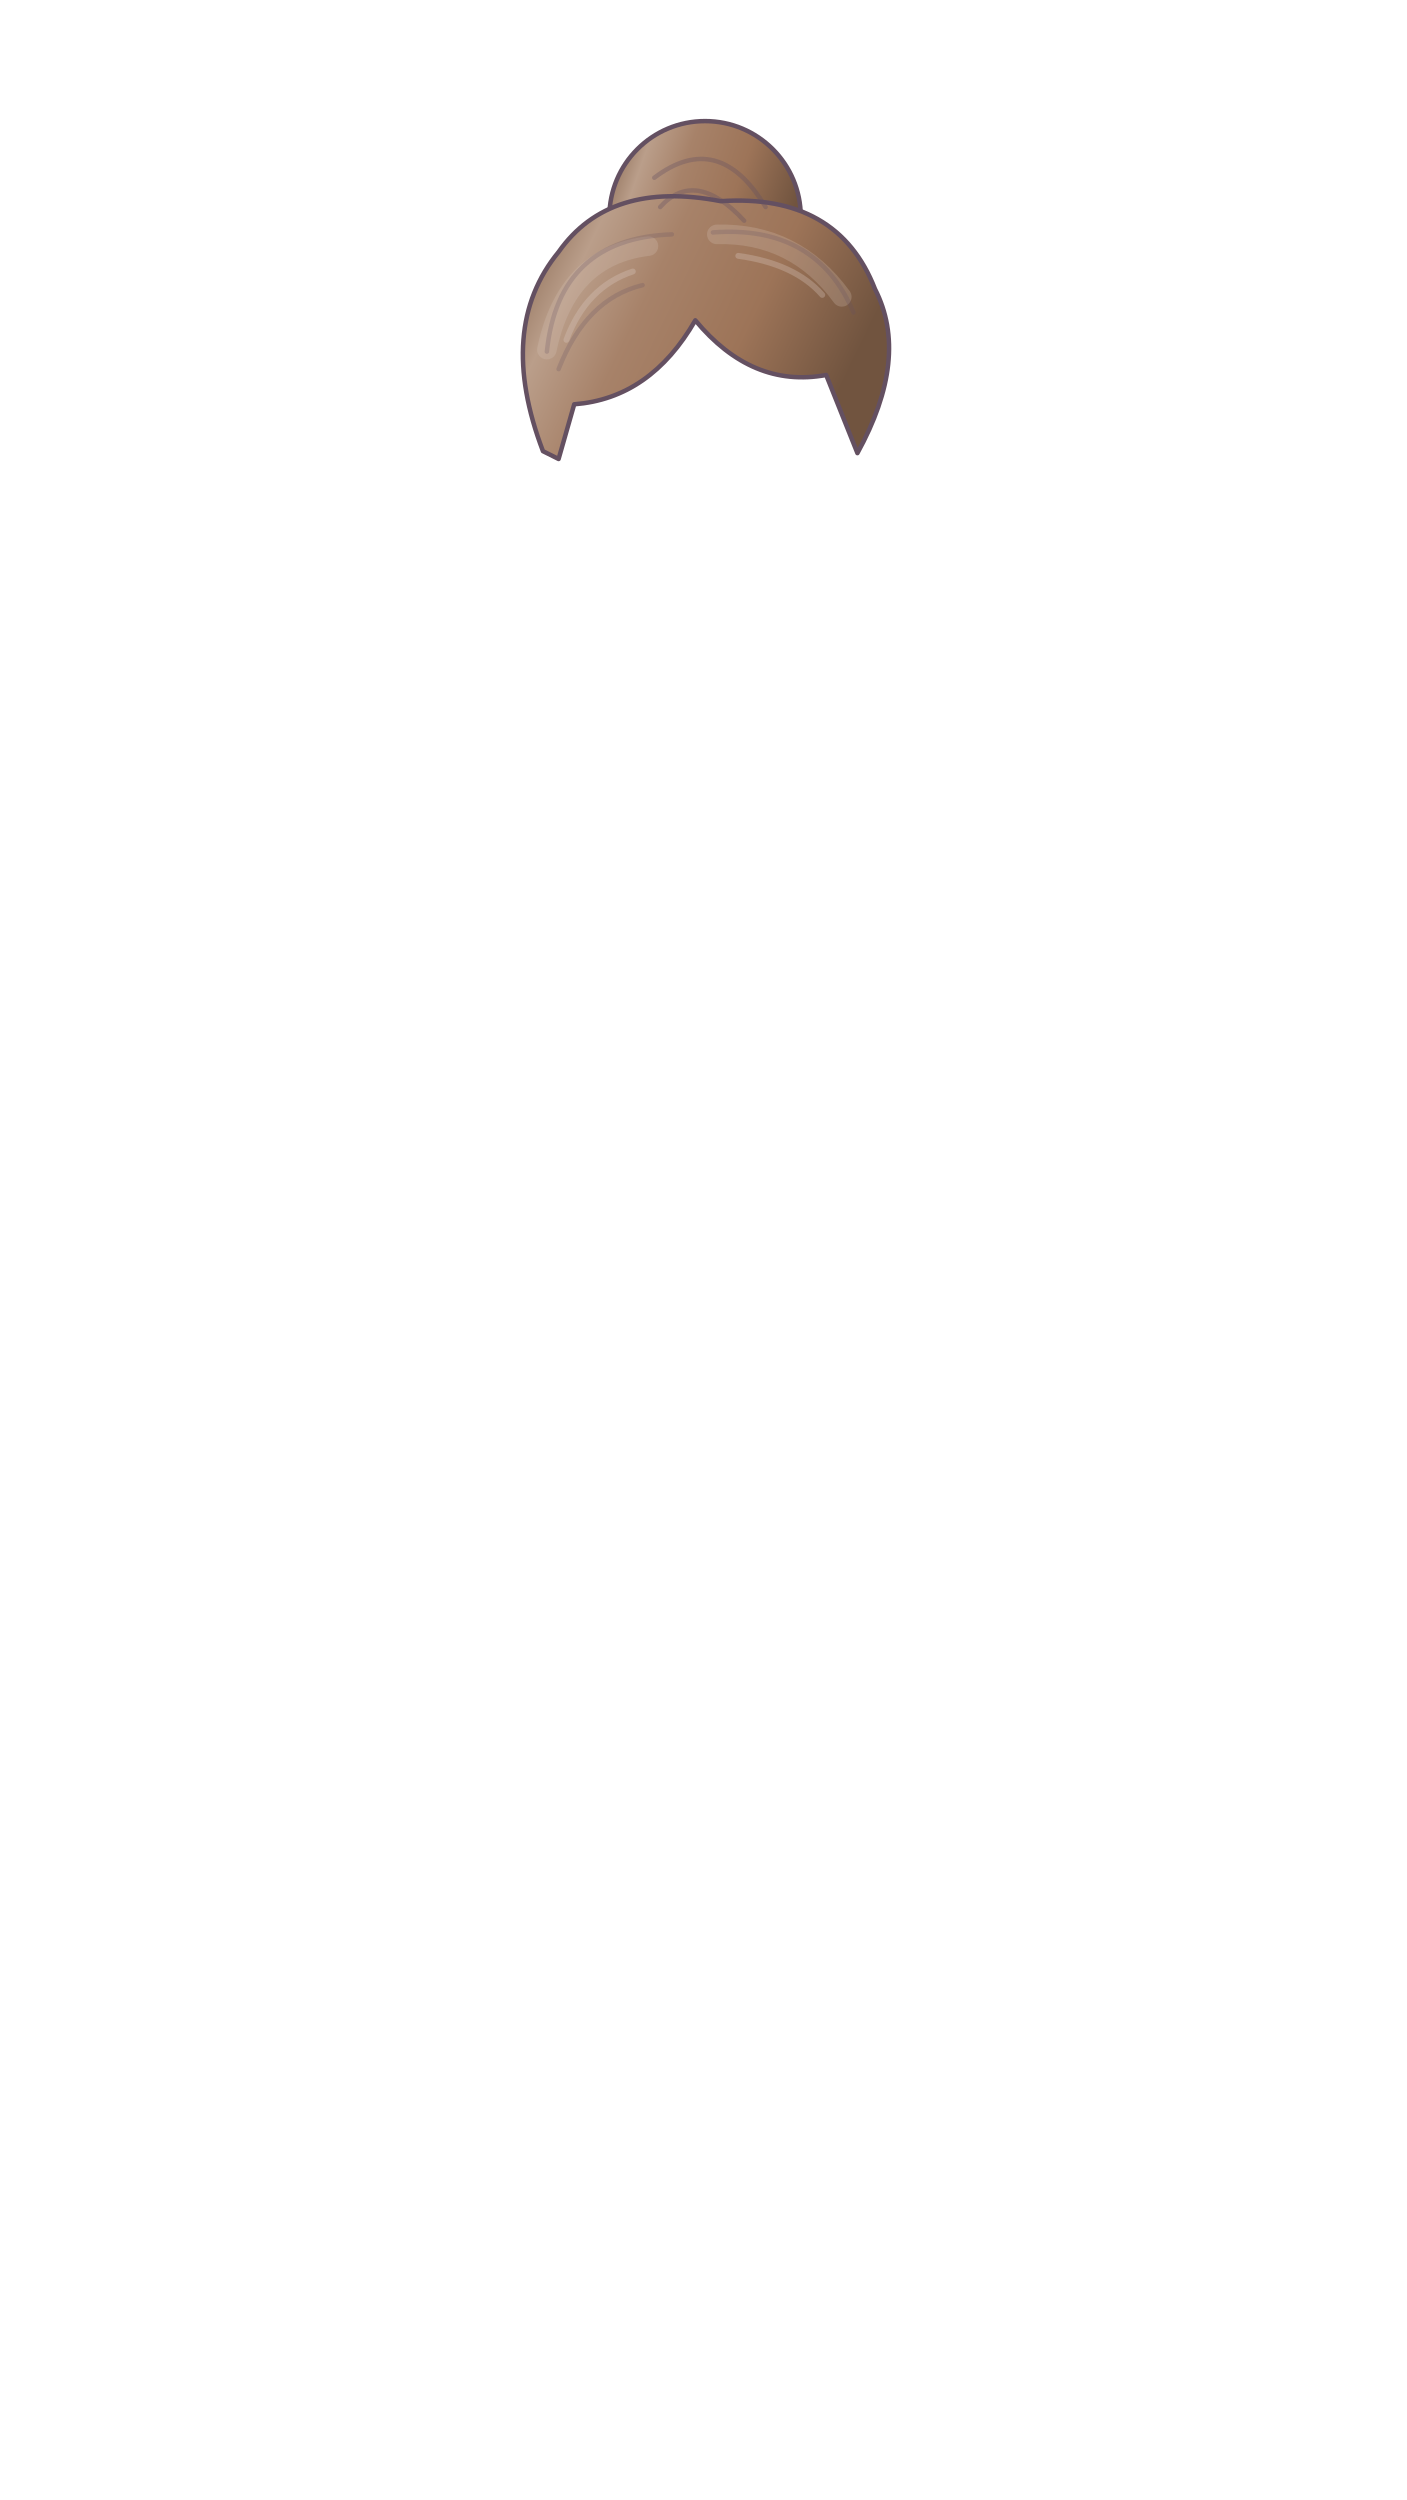
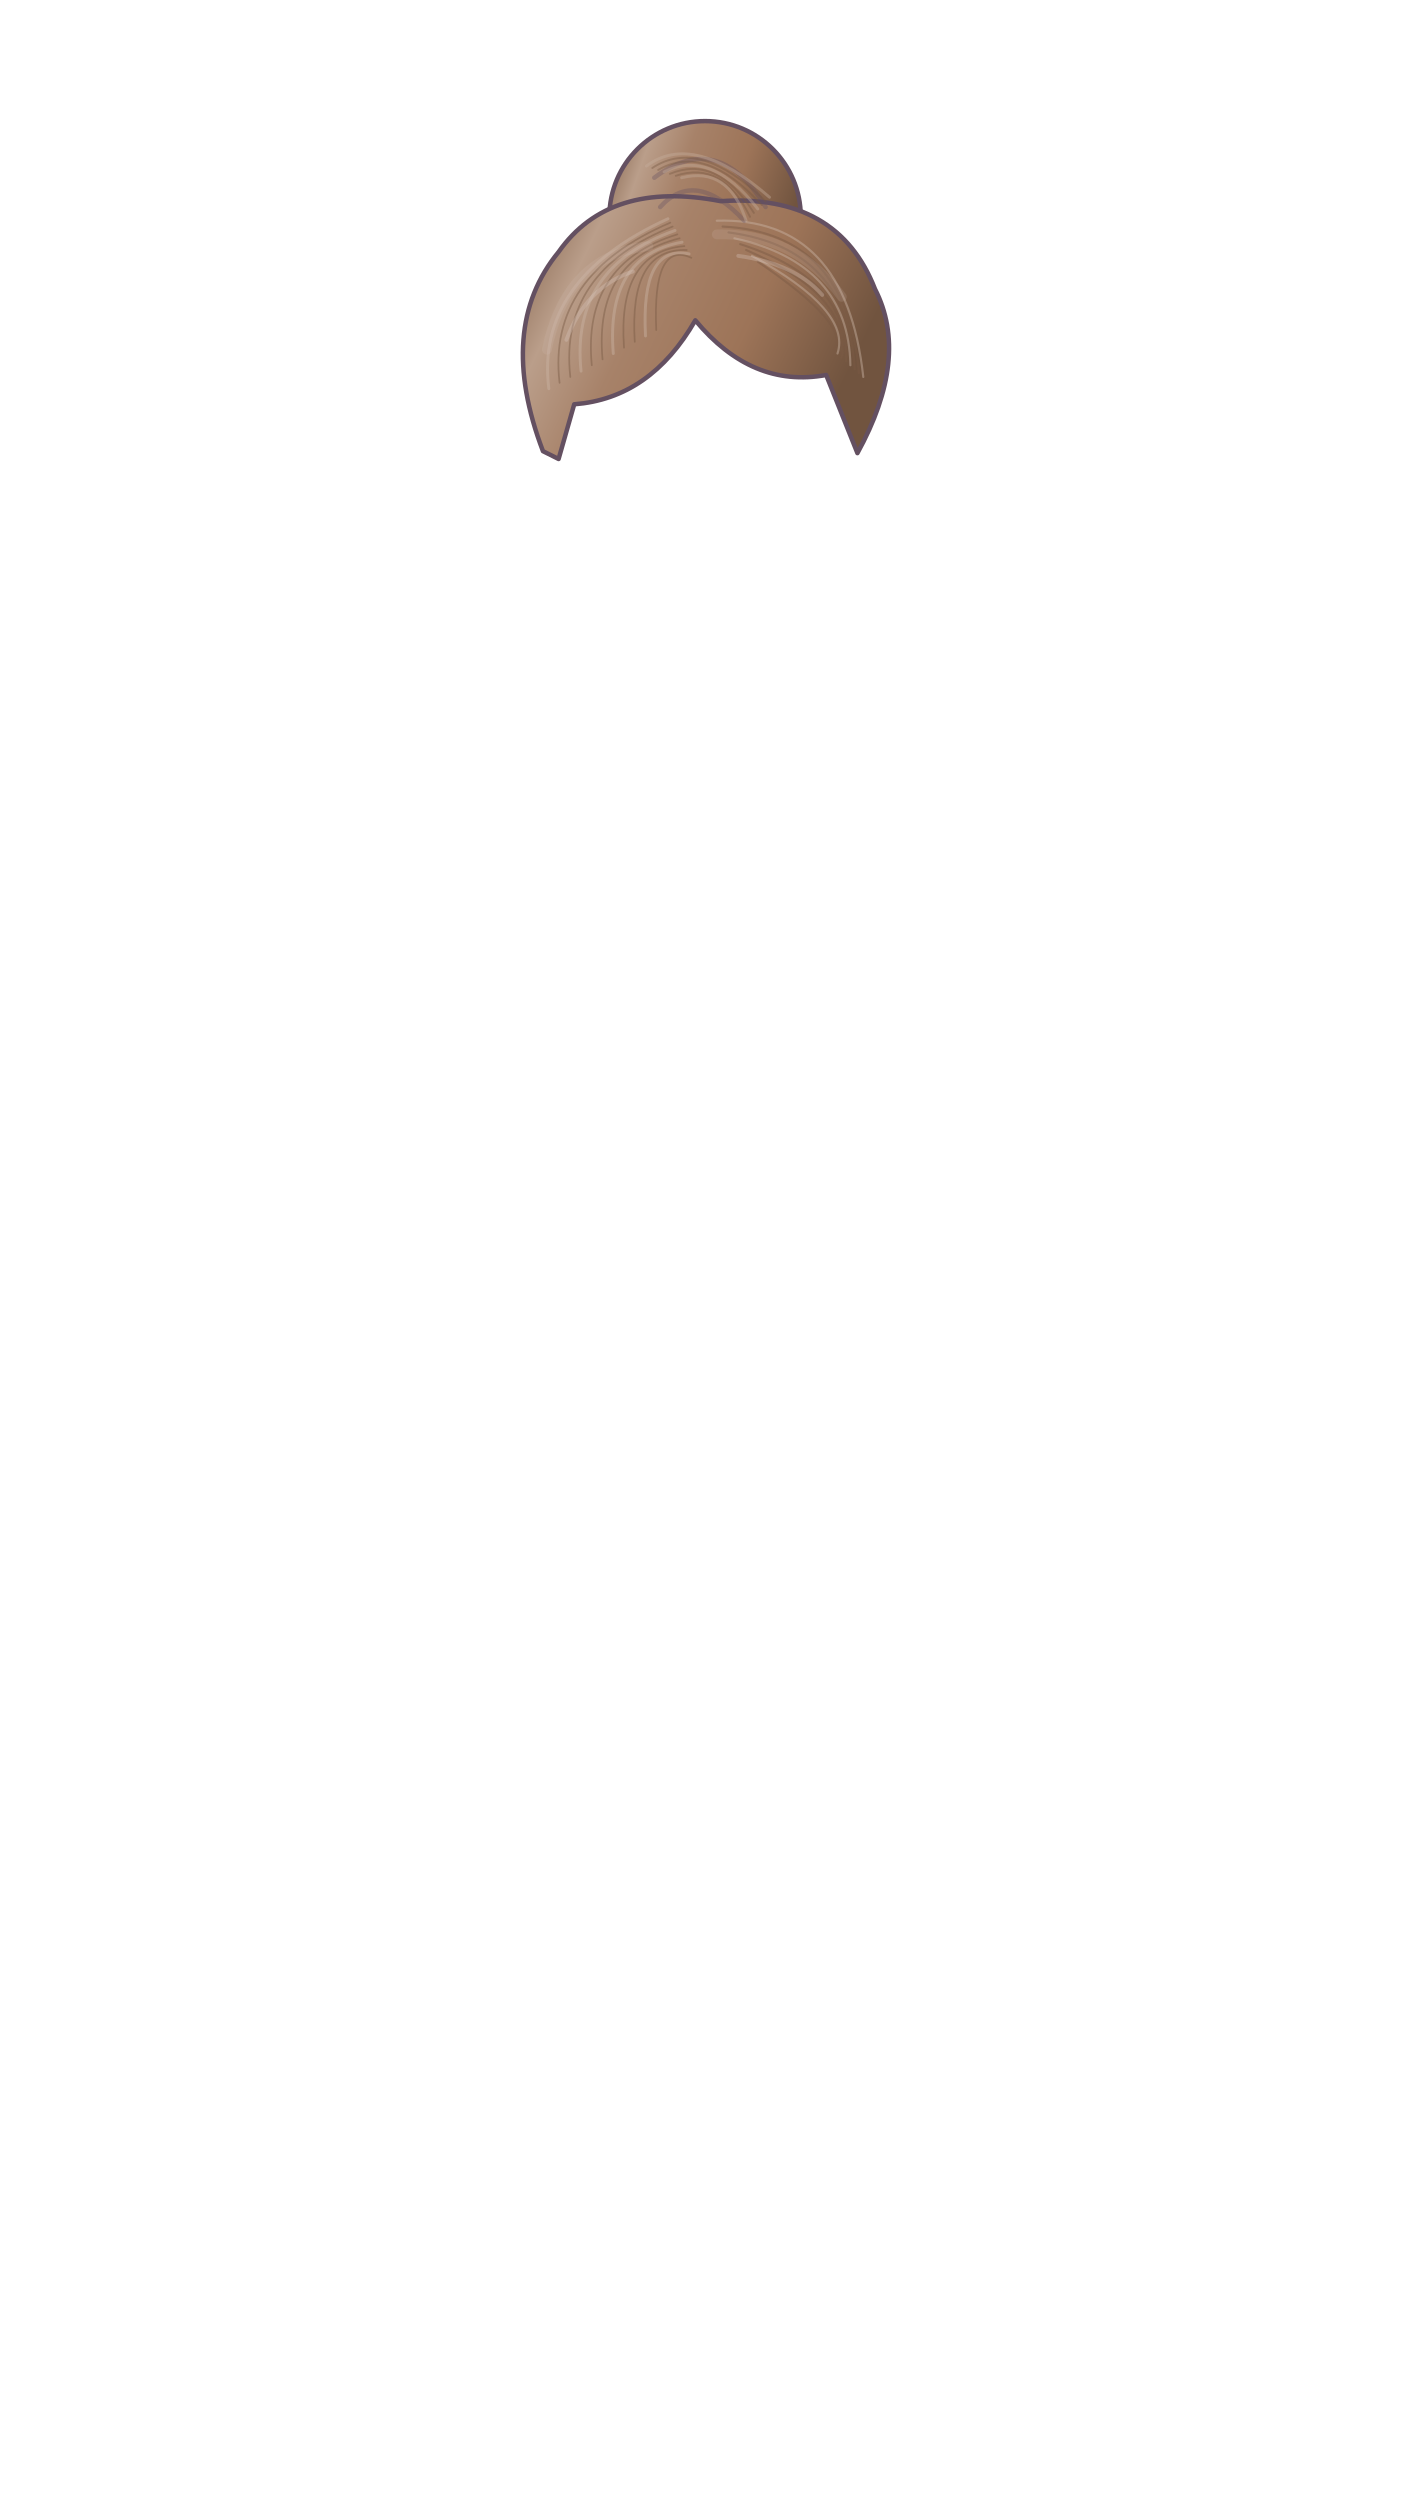
<svg xmlns="http://www.w3.org/2000/svg" width="720" height="1280" viewBox="0 0 720 1280" fill="none">
  <defs>
-     <linearGradient id="m1lxikua-0" x1="0" y1="0" x2="1" y2=".35">
+     <linearGradient id="mq8kzuh-0" x1="0" y1="0" x2="1" y2=".35">
      <stop stop-color="#7e5d46" />
      <stop offset=".22" stop-color="#ba9e8a" />
      <stop offset=".42" stop-color="#a78269" />
      <stop offset=".7" stop-color="#9d7458" />
      <stop offset="1" stop-color="#71543f" />
    </linearGradient>
  </defs>
  <g stroke="#645061" stroke-width="2.3" stroke-linecap="round" stroke-linejoin="round">
-     <circle cx="361" cy="111" r="49" fill="url(#m1lxikua-0)" />
-     <path d="M278 231 Q254 168 286 129 Q312 92 369 103 Q429 99 448 148 Q466 183 439 232 L423 192 Q385 199 356 164 Q333 204 294 207 L286 235Z" fill="url(#m1lxikua-0)" />
-     <path d="M280 179 Q290 131 332 126 M367 120 Q407 119 431 152" fill="none" stroke="#d6c5b9" stroke-width="10" opacity=".25" />
-     <path d="M290 174 Q300 147 324 139 M378 131 Q407 135 421 151" fill="none" stroke="#ddcec5" stroke-width="3" opacity=".3" />
-     <path d="M280 180 Q286 122 344 120 M365 119 Q418 115 437 160 M286 189 Q300 153 329 146" stroke="#645061" opacity="0.24" />
+     <circle cx="361" cy="111" r="49" fill="url(#mq8kzuh-0)" />
+     <path d="M278 231 Q254 168 286 129 Q312 92 369 103 Q429 99 448 148 Q466 183 439 232 L423 192 Q385 199 356 164 Q333 204 294 207 L286 235Z" fill="url(#mq8kzuh-0)" />
+     <path d="M281 199 Q274 143 342 112" fill="none" stroke="#cab4a5" stroke-width="1.5" opacity=".44" />
+     <path d="M286.5 196 Q280 141 343.2 114" fill="none" stroke="#775843" stroke-width="0.9" opacity=".44" />
+     <path d="M292 193 Q286 139 344.4 116" fill="none" stroke="#775843" stroke-width="0.9" opacity=".44" />
+     <path d="M297.5 190 Q292 137 345.6 118" fill="none" stroke="#cab4a5" stroke-width="1.5" opacity=".44" />
+     <path d="M303 187 Q298 135 346.8 120" fill="none" stroke="#775843" stroke-width="0.9" opacity=".44" />
+     <path d="M308.5 184 Q304 133 348 122" fill="none" stroke="#775843" stroke-width="0.9" opacity=".44" />
+     <path d="M314 181 Q310 131 349.2 124" fill="none" stroke="#cab4a5" stroke-width="1.5" opacity=".44" />
+     <path d="M319.5 178 Q316 129 350.4 126" fill="none" stroke="#775843" stroke-width="0.9" opacity=".44" />
+     <path d="M325 175 Q322 127 351.6 128" fill="none" stroke="#775843" stroke-width="0.9" opacity=".44" />
+     <path d="M330.5 172 Q328 125 352.8 130" fill="none" stroke="#cab4a5" stroke-width="1.5" opacity=".44" />
+     <path d="M336 169 Q334 123 354 132" fill="none" stroke="#775843" stroke-width="0.9" opacity=".44" />
+     <path d="M367 113 Q433 111 442 193" fill="none" stroke="#c9b3a3" stroke-width="1.1" opacity=".46" />
+     <path d="M370 116 Q433.5 119 439.8 191" fill="none" stroke="#795944" stroke-width="1.1" opacity=".46" />
+     <path d="M373 119 Q434 127 437.6 189" fill="none" stroke="#795944" stroke-width="1.1" opacity=".46" />
+     <path d="M376 122 Q434.5 135 435.4 187" fill="none" stroke="#c9b3a3" stroke-width="1.1" opacity=".46" />
+     <path d="M379 125 Q435 143 433.2 185" fill="none" stroke="#795944" stroke-width="1.1" opacity=".46" />
+     <path d="M382 128 Q435.5 151 431 183" fill="none" stroke="#795944" stroke-width="1.1" opacity=".46" />
+     <path d="M385 131 Q436 159 428.8 181" fill="none" stroke="#c9b3a3" stroke-width="1.1" opacity=".46" />
+     <path d="M388 134 Q436.5 167 426.6 179" fill="none" stroke="#795944" stroke-width="1.1" opacity=".46" />
+     <path d="M280 179 Q290 131 332 126 M367 120 Q407 119 431 152" fill="none" stroke="#d6c5b9" stroke-width="5" opacity=".15" />
+     <path d="M290 174 Q300 147 324 139 M378 131 Q407 135 421 151" fill="none" stroke="#ddcec5" stroke-width="2" opacity=".3" />
    <path d="M335 91 Q368 66 392 106 M338 106 Q356 86 381 113" stroke="#645061" opacity="0.35" />
+     <path d="M331 85 Q355 67 394 101" fill="none" stroke="#c6ae9e" stroke-width="1.5" opacity=".4" />
+     <path d="M334 86 Q358 70 392 103" fill="none" stroke="#765742" stroke-width="1" opacity=".4" />
+     <path d="M337 87 Q361 73 390 105" fill="none" stroke="#765742" stroke-width="1" opacity=".4" />
+     <path d="M340 88 Q364 76 388 107" fill="none" stroke="#c6ae9e" stroke-width="1.5" opacity=".4" />
+     <path d="M343 89 Q367 79 386 109" fill="none" stroke="#765742" stroke-width="1" opacity=".4" />
+     <path d="M346 90 Q370 82 384 111" fill="none" stroke="#765742" stroke-width="1" opacity=".4" />
+     <path d="M349 91 Q373 85 382 113" fill="none" stroke="#c6ae9e" stroke-width="1.5" opacity=".4" />
  </g>
</svg>
